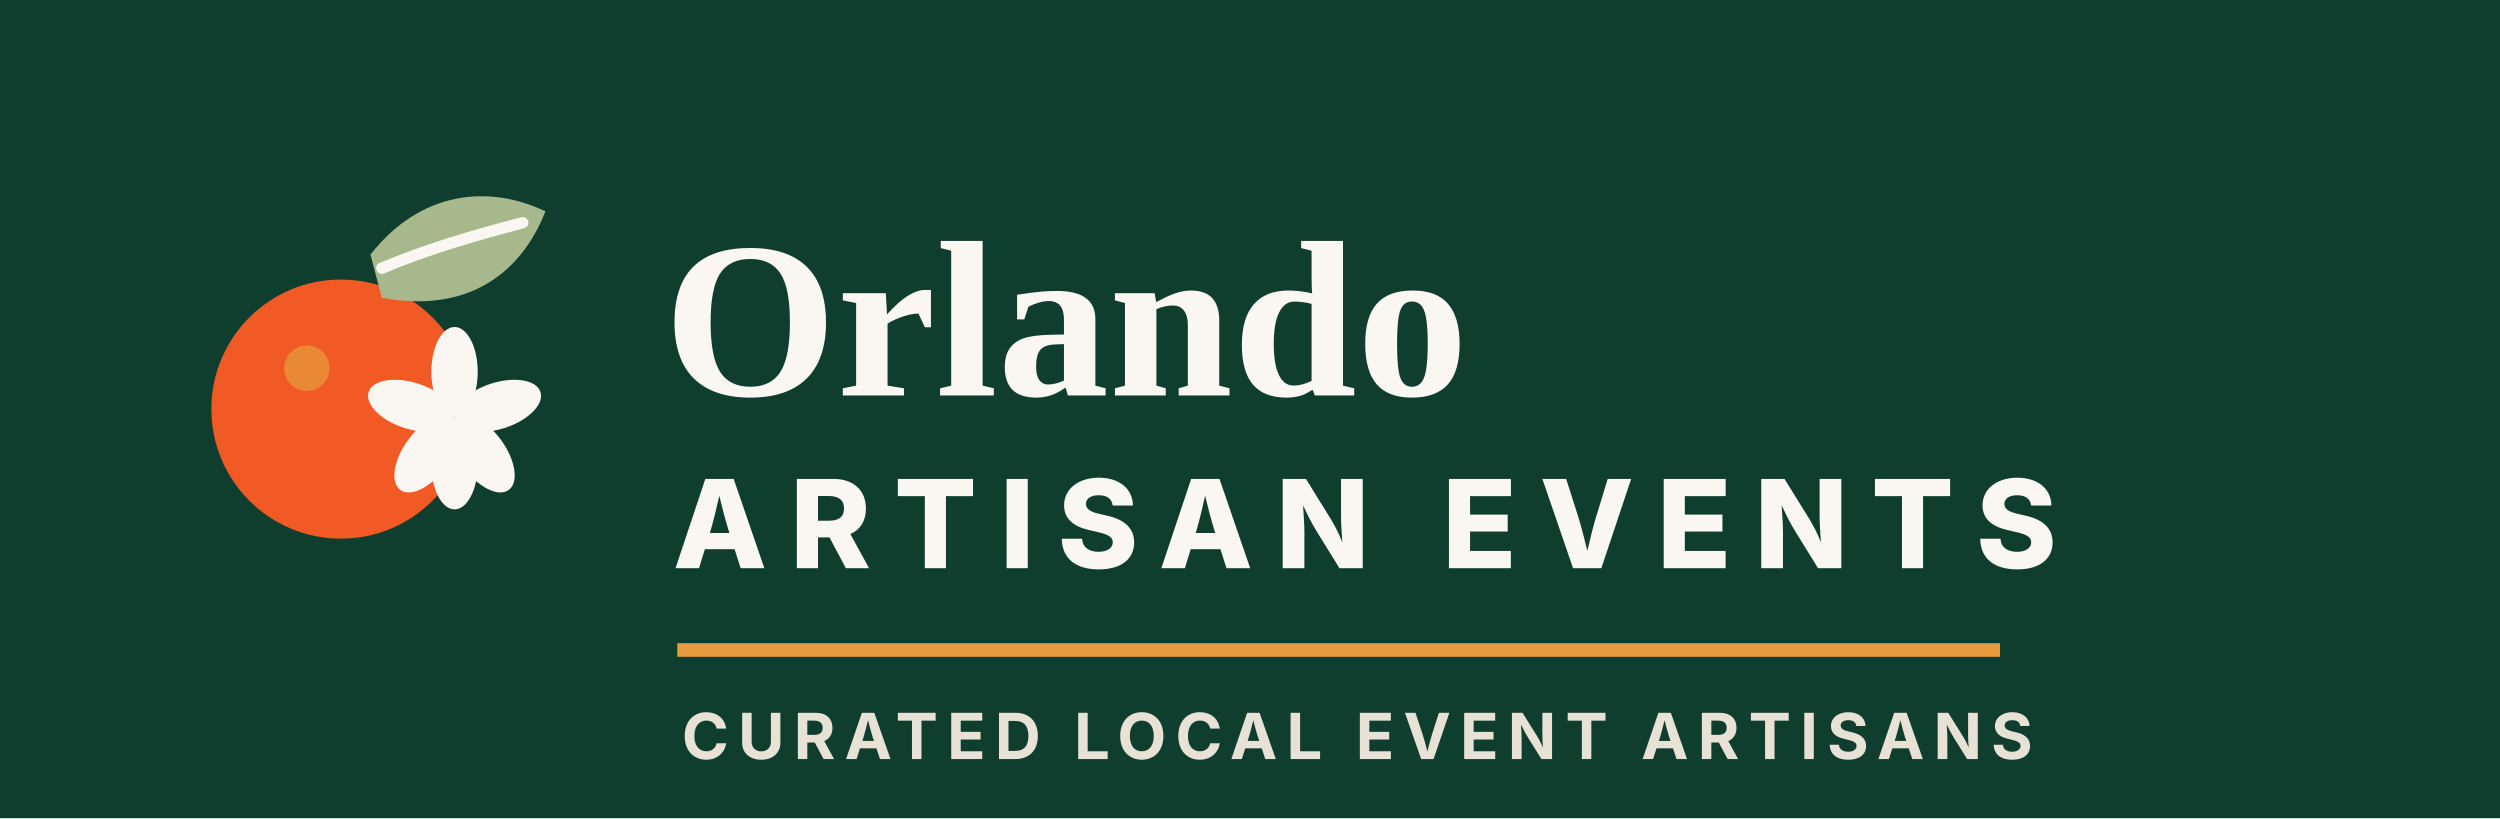
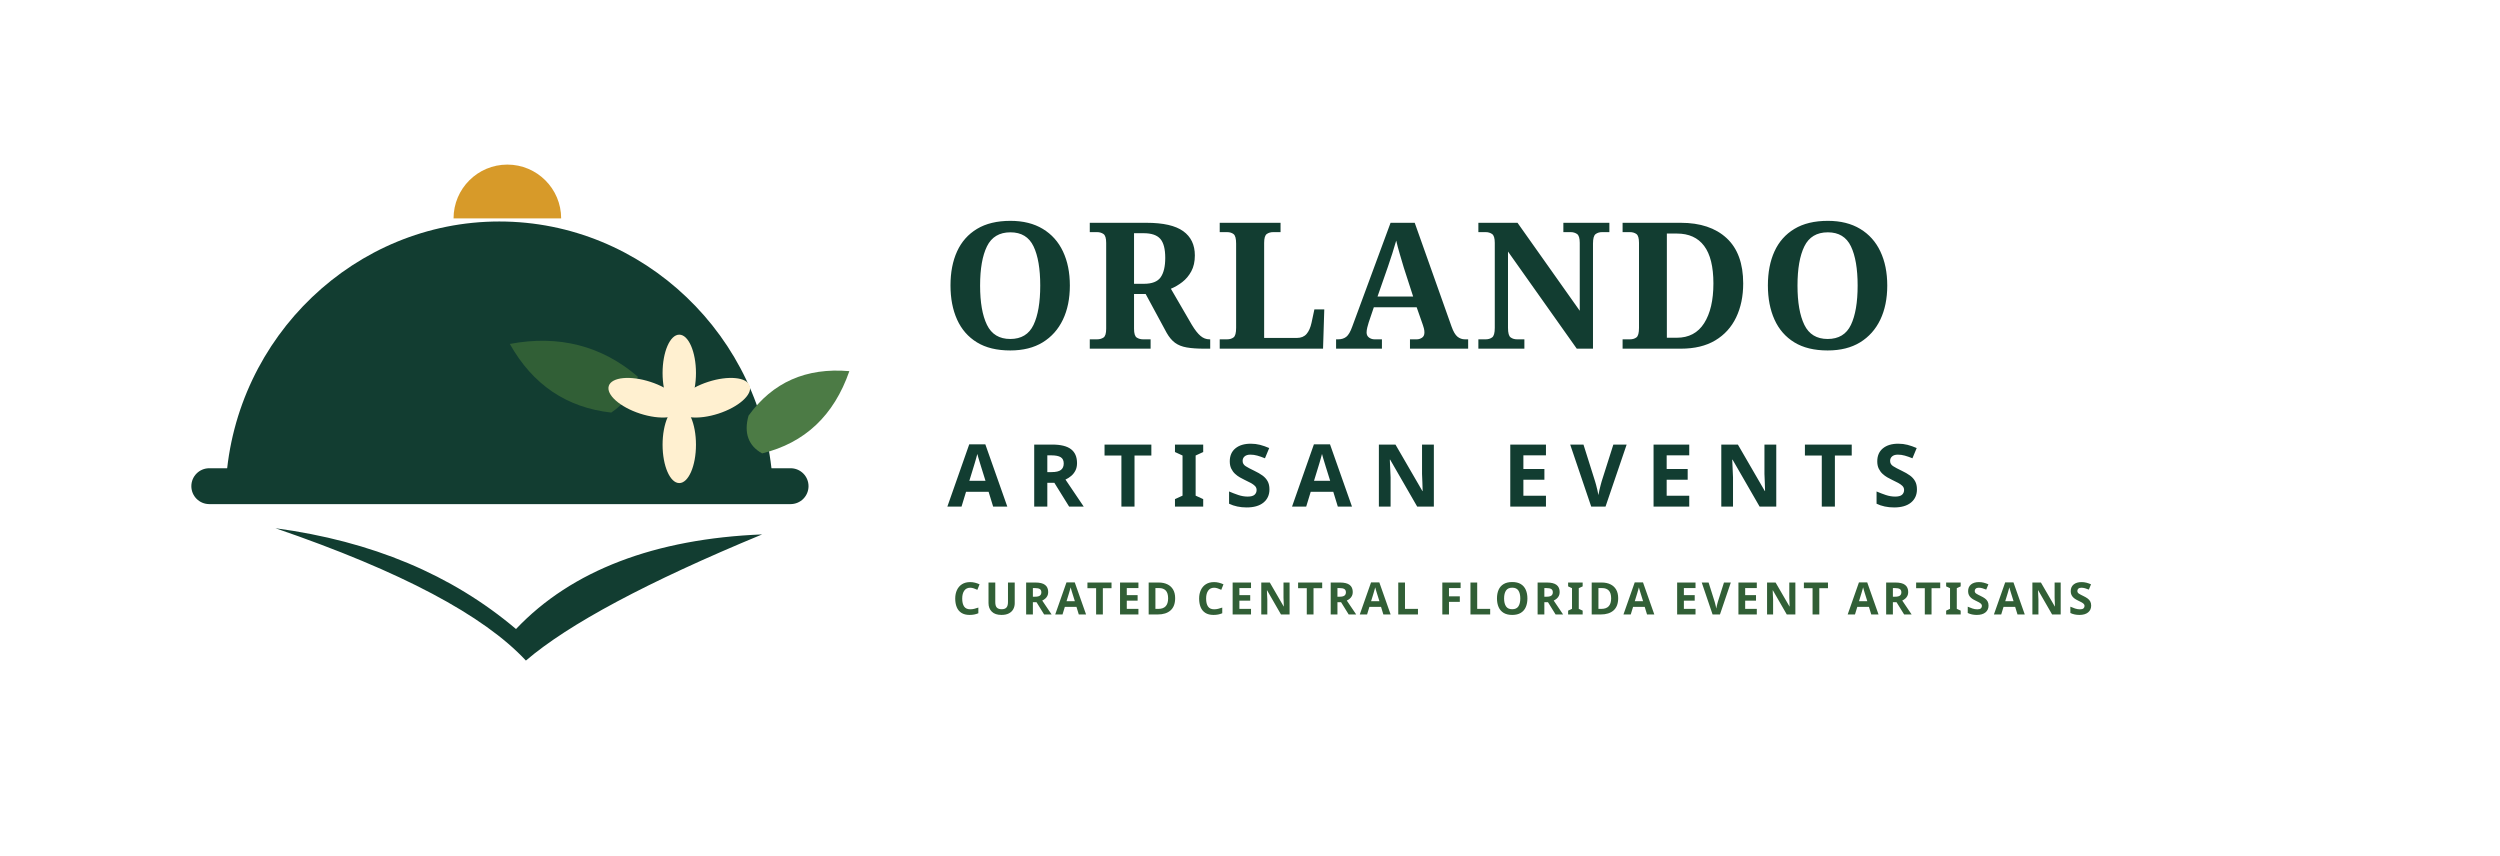
- <svg xmlns="http://www.w3.org/2000/svg" viewBox="0 0 1100 360" role="img" aria-labelledby="title desc">
-   <rect width="1100" height="360" fill="#0F3D2E" />
-   <g transform="translate(62 54)">
-     <circle cx="88" cy="126" r="57" fill="#F15A24" />
-     <circle cx="73" cy="108" r="10" fill="#E89B3C" opacity=".72" />
-     <path d="M101 58c22-28 52-31 77-19-11 28-35 45-72 38z" fill="#A7B88C" />
-     <path d="M106 64c19-8 39-14 62-20" fill="none" stroke="#FAF7F2" stroke-width="5" stroke-linecap="round" />
-     <g transform="translate(138 130) scale(.68)">
-       <circle cx="0" cy="0" r="10" fill="#E89B3C" />
-       <ellipse cx="0" cy="-30" rx="15" ry="29" fill="#FAF7F2" />
-       <ellipse cx="0" cy="30" rx="15" ry="29" fill="#FAF7F2" />
-       <ellipse cx="-28" cy="-8" rx="15" ry="29" fill="#FAF7F2" transform="rotate(-72 -28 -8)" />
-       <ellipse cx="28" cy="-8" rx="15" ry="29" fill="#FAF7F2" transform="rotate(72 28 -8)" />
-       <ellipse cx="-18" cy="23" rx="15" ry="29" fill="#FAF7F2" transform="rotate(36 -18 23)" />
-       <ellipse cx="18" cy="23" rx="15" ry="29" fill="#FAF7F2" transform="rotate(-36 18 23)" />
+ <svg xmlns="http://www.w3.org/2000/svg" viewBox="0 0 1900 650" role="img" aria-labelledby="title desc">
+   <defs>
+     <style>.forest{fill:#123d31}.gold{fill:#d79a29}.leaf{fill:#315f36}.leaf2{fill:#4c7b45}.petal{fill:#fff0d0}.small{font-family:"Noto Sans",Arial,sans-serif;font-weight:700;letter-spacing:.22em}.serif{font-family:"Noto Serif",Georgia,serif;font-weight:760;letter-spacing:.03em}</style>
+   </defs>
+   <g transform="translate(105 103) scale(.47)">
+     <path d="M684 134c0-48-39-87-87-87s-87 39-87 87h174Z" class="gold" />
+     <path d="M142 560h884c-15-235-209-421-442-421S157 325 142 560Z" class="forest" />
+     <rect x="86" y="538" width="998" height="58" rx="29" class="forest" />
+     <path d="M222 635c156 21 285 75 389 163 90-95 225-146 398-153-186 77-313 145-382 204-68-73-201-144-405-214Z" class="forest" />
+     <g transform="translate(875 442)">
+       <path d="M-110 6c-72-8-127-45-164-111 79-15 149 3 207 53-7 24-22 44-43 58Z" class="leaf" />
+       <path d="M112 11c39-54 93-78 163-72-25 72-72 116-141 133-22-12-30-33-22-61Z" class="leaf2" />
+       <circle cx="0" cy="0" r="17" class="gold" />
+       <ellipse cx="0" cy="-58" rx="27" ry="62" class="petal" />
+       <ellipse cx="0" cy="58" rx="27" ry="62" class="petal" />
+       <ellipse cx="-55" cy="-18" rx="27" ry="62" class="petal" transform="rotate(-72 -55 -18)" />
+       <ellipse cx="55" cy="-18" rx="27" ry="62" class="petal" transform="rotate(72 55 -18)" />
    </g>
  </g>
-   <g transform="translate(292 82)">
-     <text x="0" y="92" font-family="Georgia, 'Times New Roman', serif" font-size="98" font-weight="600" fill="#FAF7F2">Orlando</text>
-     <text x="4" y="168" font-family="Inter, Arial, sans-serif" font-size="54" font-weight="800" letter-spacing="10" fill="#FAF7F2">ARTISAN EVENTS</text>
-     <line x1="6" y1="204" x2="588" y2="204" stroke="#E89B3C" stroke-width="6" />
-     <text x="8" y="252" font-family="Inter, Arial, sans-serif" font-size="28" font-weight="700" letter-spacing="4" fill="#E7E1D6">CURATED LOCAL EVENT ARTISANS</text>
-   </g>
+   <text x="715" y="265" class="serif" font-size="134" fill="#123d31">ORLANDO</text>
+   <text x="720" y="385" class="small" font-size="66" fill="#123d31">ARTISAN EVENTS</text>
+   <text x="724" y="467" font-family="Noto Sans, Arial, sans-serif" font-size="34" font-weight="600" letter-spacing=".08em" fill="#315f36">CURATED CENTRAL FLORIDA EVENT ARTISANS</text>
</svg>
